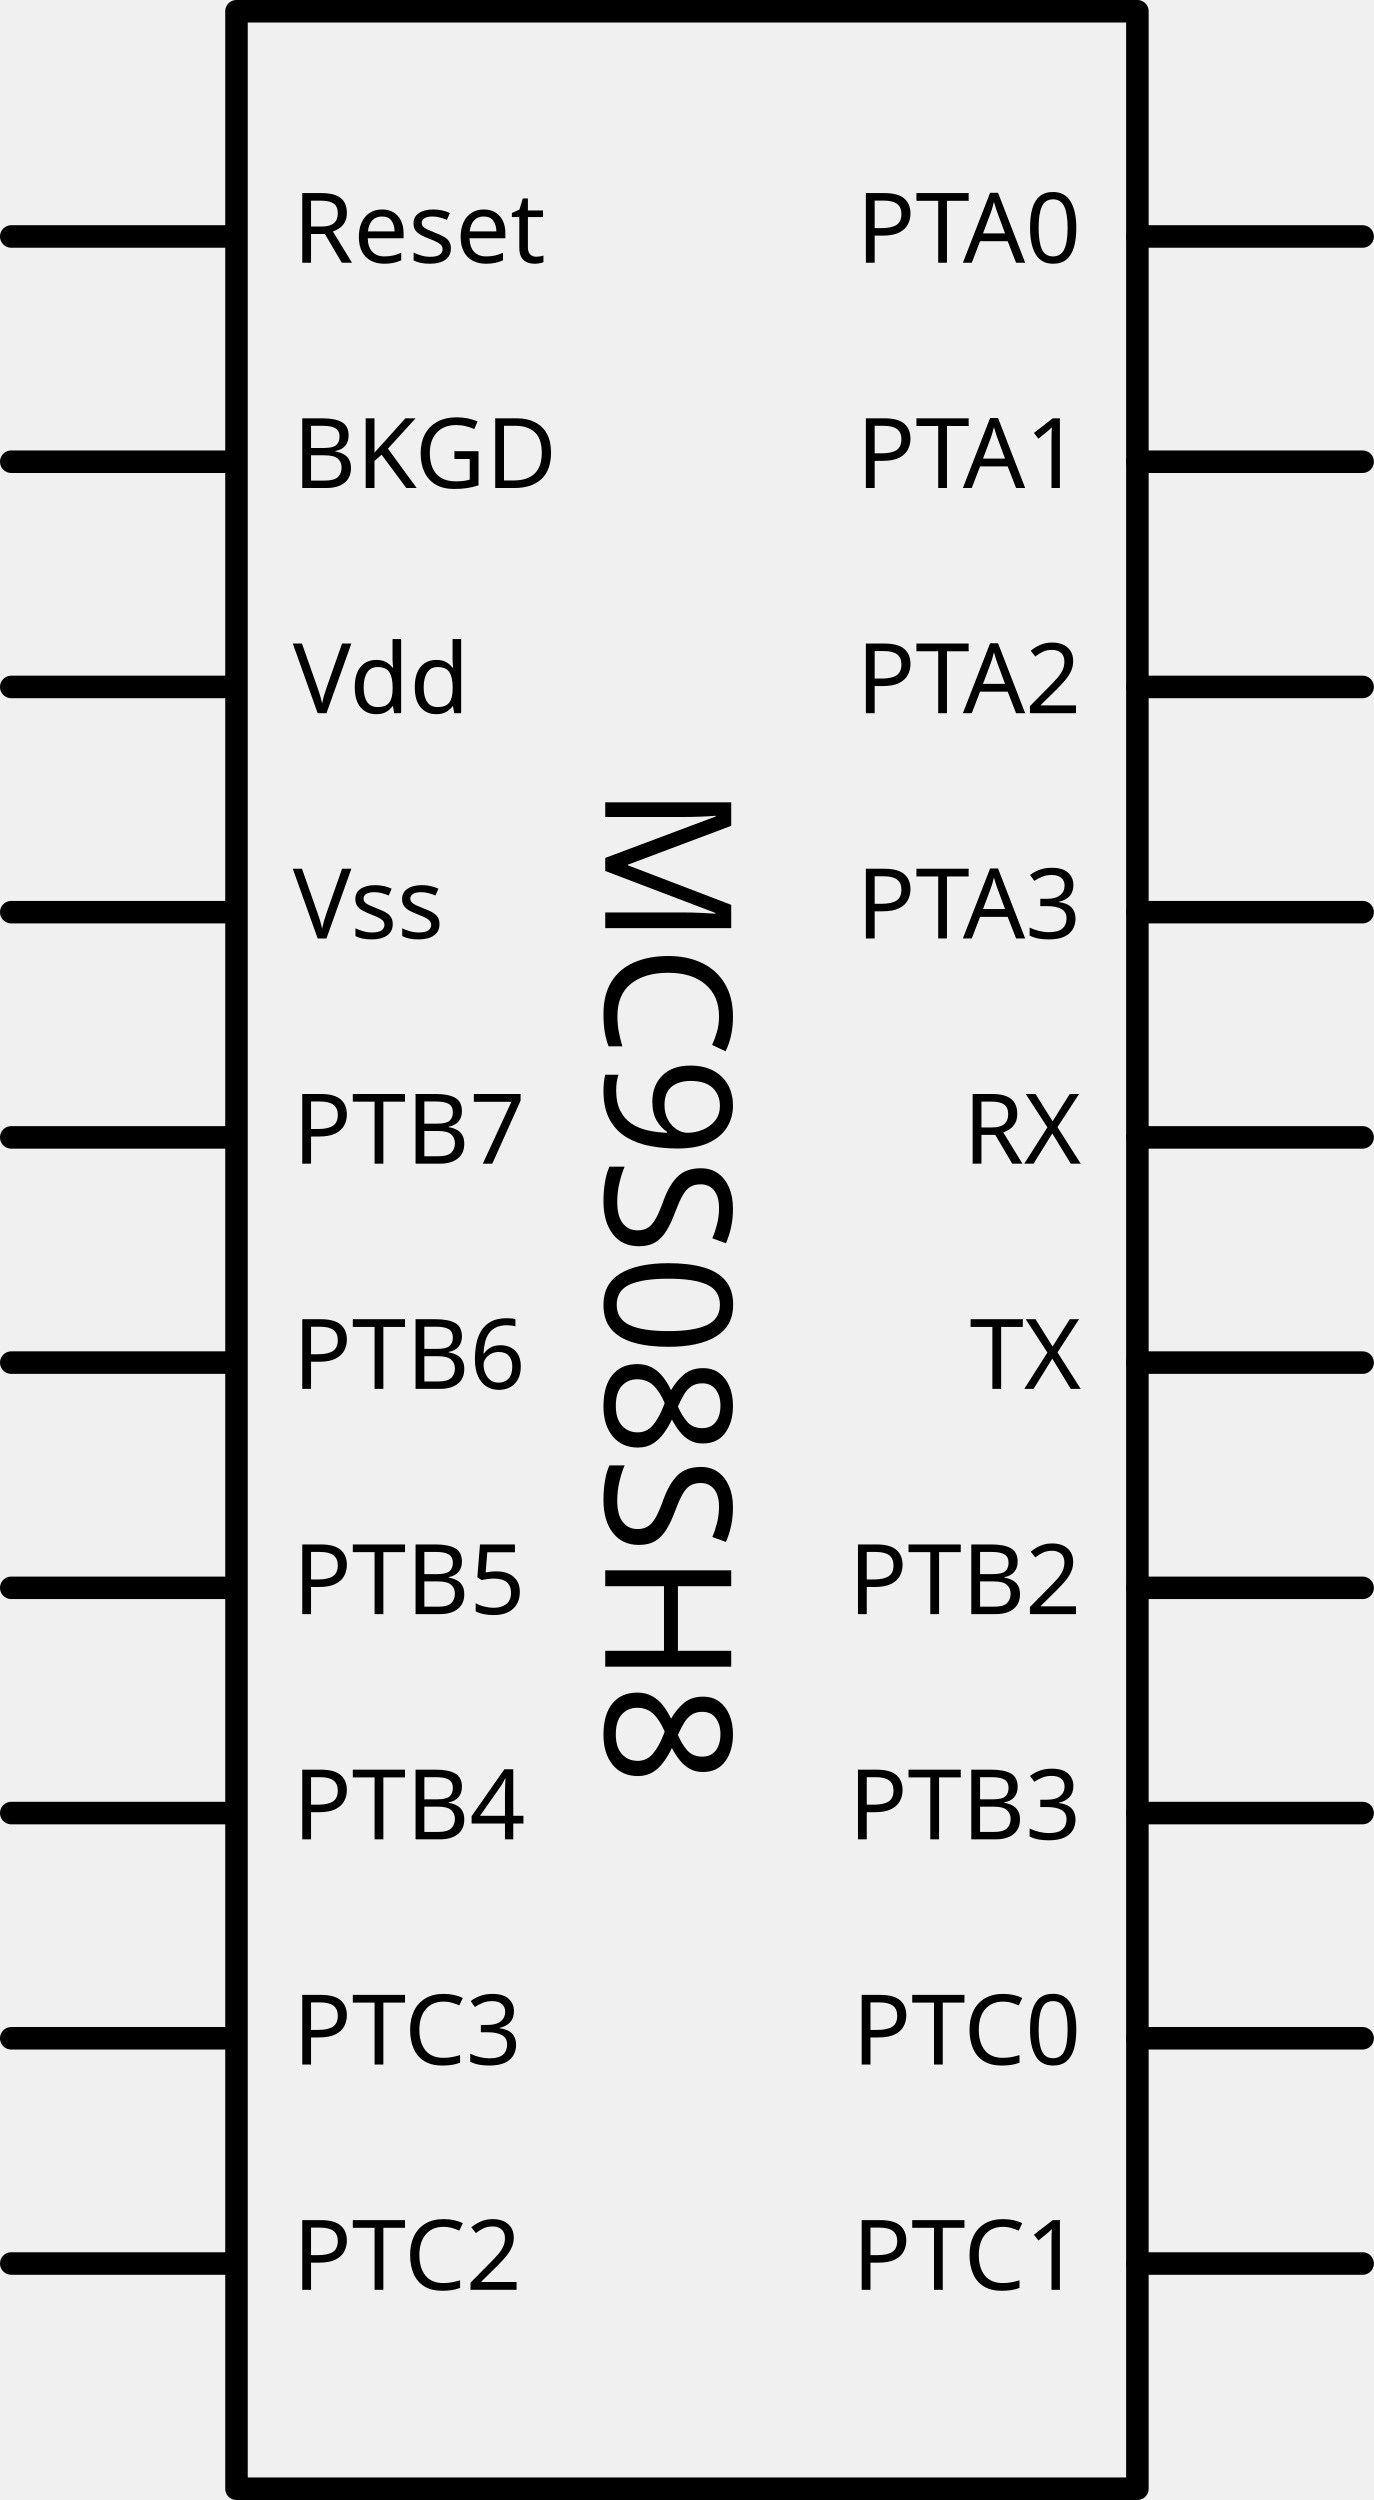
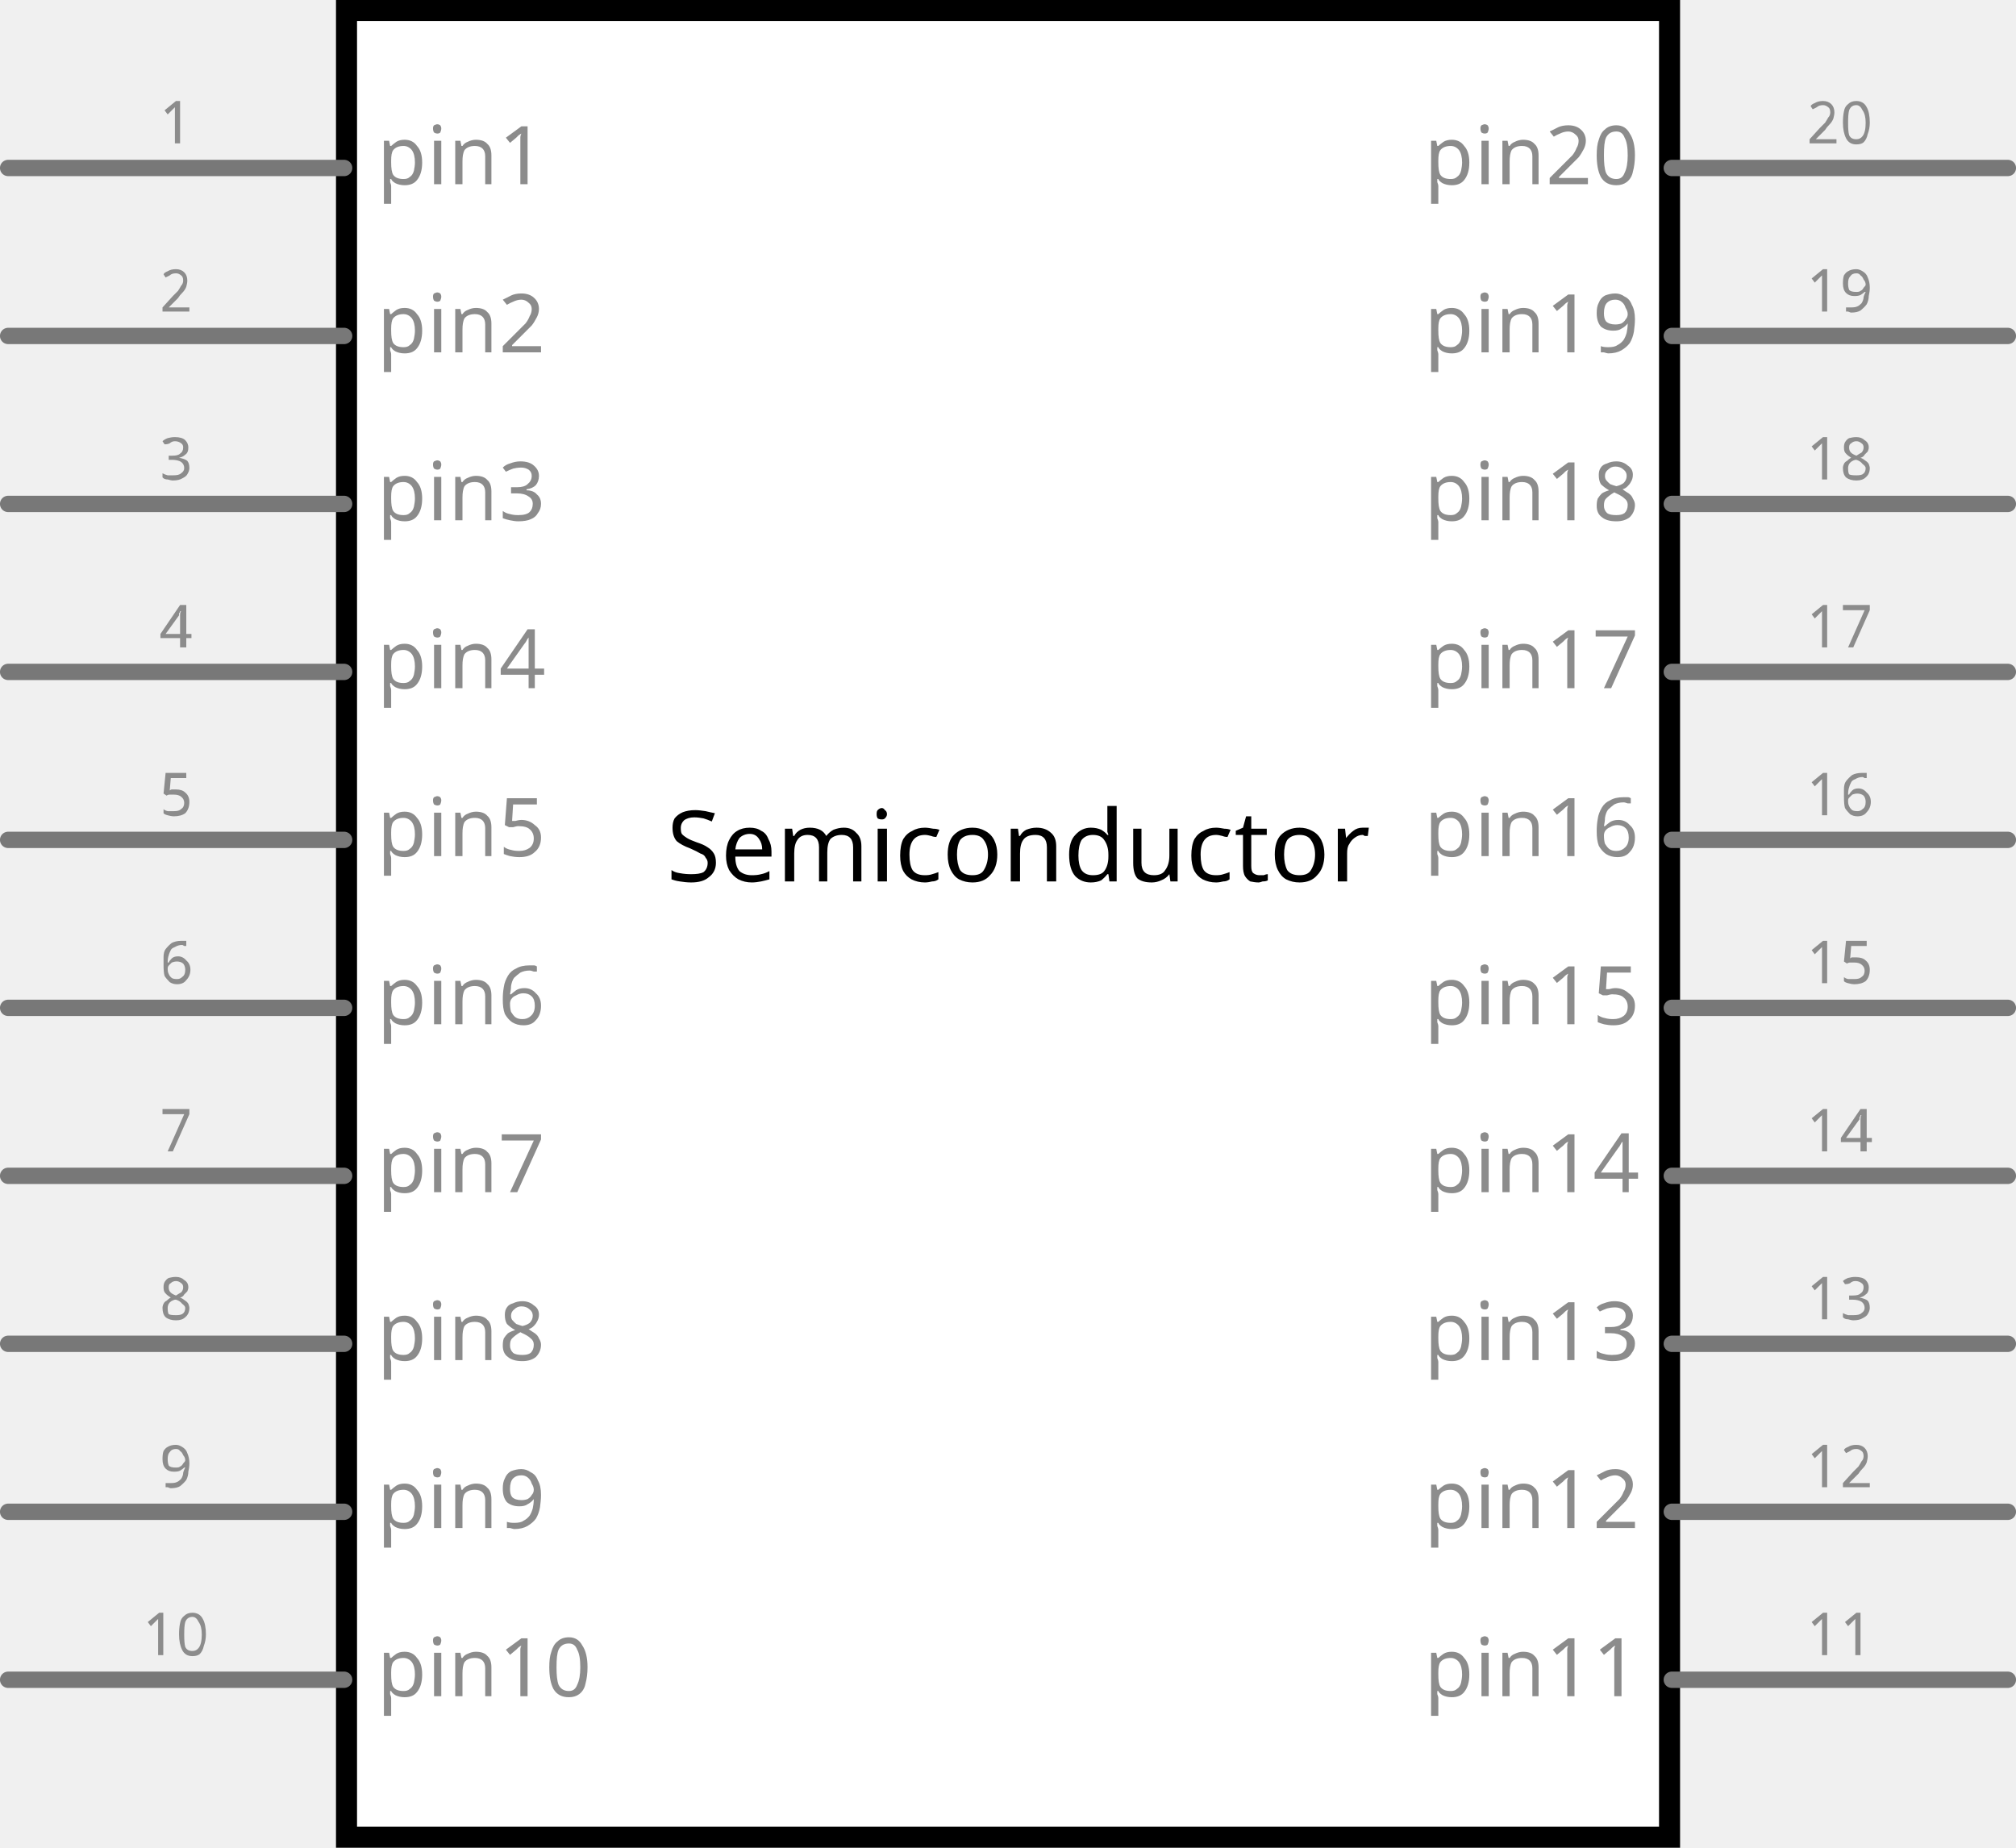
- <svg xmlns="http://www.w3.org/2000/svg" version="1.2" width="1.83in" height="3.33in" viewBox="0 0 1830 3330" id="svg2">
-   <defs id="defs110">
-     </defs>
+ <svg xmlns="http://www.w3.org/2000/svg" version="1.2" baseProfile="tiny" x="0in" y="0in" width="1.2in" height="1.1in" viewBox="0 0 30.48 27.94">
  <g id="schematic">
-     <rect x="315" y="15" fill="none" width="1200" height="3300" stroke="#000000" stroke-linejoin="round" stroke-linecap="round" stroke-width="30" id="rect5" />
-     <text id="label" x="1711.701" y="-806.171" font-size="235" style="font-size:235px;text-anchor:middle;fill:#000000;stroke:none;font-family:DroidSans" transform="matrix(0,1,-1,0,0,0)">MC9S08SH8</text>
-     <line fill="none" stroke="#000000" stroke-linejoin="round" stroke-linecap="round" stroke-width="30" x1="15" y1="315" x2="300" y2="315" id="line8" />
-     <rect x="0" y="300" fill="none" width="300" height="30" id="connector0pin" stroke-width="0" />
-     <rect x="0" y="300" fill="none" width="30" height="30" id="connector0terminal" stroke-width="0" />
-     <text id="label0" x="390" y="350" font-size="130" style="font-size:130px;text-anchor:start;fill:#000000;stroke:none;font-family:DroidSans">Reset</text>
-     <line fill="none" stroke="#000000" stroke-linejoin="round" stroke-linecap="round" stroke-width="30" x1="1515" y1="315" x2="1815" y2="315" id="line13" />
-     <rect x="1530" y="300" fill="none" width="300" height="30" id="connector19pin" stroke-width="0" />
-     <rect x="1830" y="300" fill="none" width="30" height="30" id="connector19terminal" stroke-width="0" />
-     <text id="label19" x="1440" y="350" font-size="130" style="font-size:130px;text-anchor:end;fill:#000000;stroke:none;font-family:DroidSans">PTA0</text>
-     <line fill="none" stroke="#000000" stroke-linejoin="round" stroke-linecap="round" stroke-width="30" x1="15" y1="615" x2="300" y2="615" id="line18" />
-     <rect x="0" y="600" fill="none" width="300" height="30" id="connector1pin" stroke-width="0" />
-     <rect x="0" y="600" fill="none" width="30" height="30" id="connector1terminal" stroke-width="0" />
-     <text id="label1" x="390" y="650" font-size="130" style="font-size:130px;text-anchor:start;fill:#000000;stroke:none;font-family:DroidSans">BKGD</text>
-     <line fill="none" stroke="#000000" stroke-linejoin="round" stroke-linecap="round" stroke-width="30" x1="1515" y1="615" x2="1815" y2="615" id="line23" />
-     <rect x="1530" y="600" fill="none" width="300" height="30" id="connector18pin" stroke-width="0" />
-     <rect x="1830" y="600" fill="none" width="30" height="30" id="connector18terminal" stroke-width="0" />
-     <text id="label18" x="1440" y="650" font-size="130" style="font-size:130px;text-anchor:end;fill:#000000;stroke:none;font-family:DroidSans">PTA1</text>
-     <line fill="none" stroke="#000000" stroke-linejoin="round" stroke-linecap="round" stroke-width="30" x1="15" y1="915" x2="300" y2="915" id="line28" />
-     <rect x="0" y="900" fill="none" width="300" height="30" id="connector2pin" stroke-width="0" />
-     <rect x="0" y="900" fill="none" width="30" height="30" id="connector2terminal" stroke-width="0" />
-     <text id="label2" x="390" y="950" font-size="130" style="font-size:130px;text-anchor:start;fill:#000000;stroke:none;font-family:DroidSans">Vdd</text>
-     <line fill="none" stroke="#000000" stroke-linejoin="round" stroke-linecap="round" stroke-width="30" x1="1515" y1="915" x2="1815" y2="915" id="line33" />
-     <rect x="1530" y="900" fill="none" width="300" height="30" id="connector17pin" stroke-width="0" />
-     <rect x="1830" y="900" fill="none" width="30" height="30" id="connector17terminal" stroke-width="0" />
-     <text id="label17" x="1440" y="950" font-size="130" style="font-size:130px;text-anchor:end;fill:#000000;stroke:none;font-family:DroidSans">PTA2</text>
-     <line fill="none" stroke="#000000" stroke-linejoin="round" stroke-linecap="round" stroke-width="30" x1="15" y1="1215" x2="300" y2="1215" id="line38" />
-     <rect x="0" y="1200" fill="none" width="300" height="30" id="connector3pin" stroke-width="0" />
-     <rect x="0" y="1200" fill="none" width="30" height="30" id="connector3terminal" stroke-width="0" />
-     <text id="label3" x="390" y="1250" font-size="130" style="font-size:130px;text-anchor:start;fill:#000000;stroke:none;font-family:DroidSans">Vss</text>
-     <line fill="none" stroke="#000000" stroke-linejoin="round" stroke-linecap="round" stroke-width="30" x1="1515" y1="1215" x2="1815" y2="1215" id="line43" />
-     <rect x="1530" y="1200" fill="none" width="300" height="30" id="connector16pin" stroke-width="0" />
-     <rect x="1830" y="1200" fill="none" width="30" height="30" id="connector16terminal" stroke-width="0" />
-     <text id="label16" x="1440" y="1250" font-size="130" style="font-size:130px;text-anchor:end;fill:#000000;stroke:none;font-family:DroidSans">PTA3</text>
-     <line fill="none" stroke="#000000" stroke-linejoin="round" stroke-linecap="round" stroke-width="30" x1="15" y1="1515" x2="300" y2="1515" id="line48" />
-     <rect x="0" y="1500" fill="none" width="300" height="30" id="connector4pin" stroke-width="0" />
-     <rect x="0" y="1500" fill="none" width="30" height="30" id="connector4terminal" stroke-width="0" />
-     <text id="label4" x="390" y="1550" font-size="130" style="font-size:130px;text-anchor:start;fill:#000000;stroke:none;font-family:DroidSans">PTB7</text>
-     <line fill="none" stroke="#000000" stroke-linejoin="round" stroke-linecap="round" stroke-width="30" x1="1515" y1="1515" x2="1815" y2="1515" id="line53" />
-     <rect x="1530" y="1500" fill="none" width="300" height="30" id="connector15pin" stroke-width="0" />
-     <rect x="1830" y="1500" fill="none" width="30" height="30" id="connector15terminal" stroke-width="0" />
-     <text id="label15" x="1440" y="1550" font-size="130" style="font-size:130px;text-anchor:end;fill:#000000;stroke:none;font-family:DroidSans">RX</text>
-     <line fill="none" stroke="#000000" stroke-linejoin="round" stroke-linecap="round" stroke-width="30" x1="15" y1="1815" x2="300" y2="1815" id="line58" />
-     <rect x="0" y="1800" fill="none" width="300" height="30" id="connector5pin" stroke-width="0" />
-     <rect x="0" y="1800" fill="none" width="30" height="30" id="connector5terminal" stroke-width="0" />
-     <text id="label5" x="390" y="1850" font-size="130" style="font-size:130px;text-anchor:start;fill:#000000;stroke:none;font-family:DroidSans">PTB6</text>
-     <line fill="none" stroke="#000000" stroke-linejoin="round" stroke-linecap="round" stroke-width="30" x1="1515" y1="1815" x2="1815" y2="1815" id="line63" />
-     <rect x="1530" y="1800" fill="none" width="300" height="30" id="connector14pin" stroke-width="0" />
-     <rect x="1830" y="1800" fill="none" width="30" height="30" id="connector14terminal" stroke-width="0" />
-     <text id="label14" x="1440" y="1850" font-size="130" style="font-size:130px;text-anchor:end;fill:#000000;stroke:none;font-family:DroidSans">TX</text>
-     <line fill="none" stroke="#000000" stroke-linejoin="round" stroke-linecap="round" stroke-width="30" x1="15" y1="2115" x2="300" y2="2115" id="line68" />
-     <rect x="0" y="2100" fill="none" width="300" height="30" id="connector6pin" stroke-width="0" />
-     <rect x="0" y="2100" fill="none" width="30" height="30" id="connector6terminal" stroke-width="0" />
-     <text id="label6" x="390" y="2150" font-size="130" style="font-size:130px;text-anchor:start;fill:#000000;stroke:none;font-family:DroidSans">PTB5</text>
-     <line fill="none" stroke="#000000" stroke-linejoin="round" stroke-linecap="round" stroke-width="30" x1="1515" y1="2115" x2="1815" y2="2115" id="line73" />
-     <rect x="1530" y="2100" fill="none" width="300" height="30" id="connector13pin" stroke-width="0" />
-     <rect x="1830" y="2100" fill="none" width="30" height="30" id="connector13terminal" stroke-width="0" />
-     <text id="label13" x="1440" y="2150" font-size="130" style="font-size:130px;text-anchor:end;fill:#000000;stroke:none;font-family:DroidSans">PTB2</text>
-     <line fill="none" stroke="#000000" stroke-linejoin="round" stroke-linecap="round" stroke-width="30" x1="15" y1="2415" x2="300" y2="2415" id="line78" />
-     <rect x="0" y="2400" fill="none" width="300" height="30" id="connector7pin" stroke-width="0" />
-     <rect x="0" y="2400" fill="none" width="30" height="30" id="connector7terminal" stroke-width="0" />
-     <text id="label7" x="390" y="2450" font-size="130" style="font-size:130px;text-anchor:start;fill:#000000;stroke:none;font-family:DroidSans">PTB4</text>
-     <line fill="none" stroke="#000000" stroke-linejoin="round" stroke-linecap="round" stroke-width="30" x1="1515" y1="2415" x2="1815" y2="2415" id="line83" />
-     <rect x="1530" y="2400" fill="none" width="300" height="30" id="connector12pin" stroke-width="0" />
-     <rect x="1830" y="2400" fill="none" width="30" height="30" id="connector12terminal" stroke-width="0" />
-     <text id="label12" x="1440" y="2450" font-size="130" style="font-size:130px;text-anchor:end;fill:#000000;stroke:none;font-family:DroidSans">PTB3</text>
-     <line fill="none" stroke="#000000" stroke-linejoin="round" stroke-linecap="round" stroke-width="30" x1="15" y1="2715" x2="300" y2="2715" id="line88" />
-     <rect x="0" y="2700" fill="none" width="300" height="30" id="connector8pin" stroke-width="0" />
-     <rect x="0" y="2700" fill="none" width="30" height="30" id="connector8terminal" stroke-width="0" />
-     <text id="label8" x="390" y="2750" font-size="130" style="font-size:130px;text-anchor:start;fill:#000000;stroke:none;font-family:DroidSans">PTC3</text>
-     <line fill="none" stroke="#000000" stroke-linejoin="round" stroke-linecap="round" stroke-width="30" x1="1515" y1="2715" x2="1815" y2="2715" id="line93" />
-     <rect x="1530" y="2700" fill="none" width="300" height="30" id="connector11pin" stroke-width="0" />
-     <rect x="1830" y="2700" fill="none" width="30" height="30" id="connector11terminal" stroke-width="0" />
-     <text id="label11" x="1440" y="2750" font-size="130" style="font-size:130px;text-anchor:end;fill:#000000;stroke:none;font-family:DroidSans">PTC0</text>
-     <line fill="none" stroke="#000000" stroke-linejoin="round" stroke-linecap="round" stroke-width="30" x1="15" y1="3015" x2="300" y2="3015" id="line98" />
-     <rect x="0" y="3000" fill="none" width="300" height="30" id="connector9pin" stroke-width="0" />
-     <rect x="0" y="3000" fill="none" width="30" height="30" id="connector9terminal" stroke-width="0" />
-     <text id="label9" x="390" y="3050" font-size="130" style="font-size:130px;text-anchor:start;fill:#000000;stroke:none;font-family:DroidSans">PTC2</text>
-     <line fill="none" stroke="#000000" stroke-linejoin="round" stroke-linecap="round" stroke-width="30" x1="1515" y1="3015" x2="1815" y2="3015" id="line103" />
-     <rect x="1530" y="3000" fill="none" width="300" height="30" id="connector10pin" stroke-width="0" />
-     <rect x="1830" y="3000" fill="none" width="30" height="30" id="connector10terminal" stroke-width="0" />
-     <text id="label10" x="1440" y="3050" font-size="130" style="font-size:130px;text-anchor:end;fill:#000000;stroke:none;font-family:DroidSans">PTC1</text>
+     <rect class="interior rect" x="5.239" y="0.159" width="20.003" height="27.622" fill="#FFFFFF" stroke="#000000" stroke-width="0.318" stroke-linecap="round" />
+     <line class="pin" x1="25.276" y1="2.54" x2="30.357" y2="2.54" fill="none" stroke="#787878" stroke-width="0.247" stroke-linecap="round" id="connector19pin" />
+     <text class="text" font-family="'Droid Sans'" stroke="none" stroke-width="0" fill="#8c8c8c" font-size="0.882" x="27.817" y="2.17" text-anchor="middle">20</text>
+     <text class="text" font-family="'Droid Sans'" stroke="none" stroke-width="0" fill="#8c8c8c" font-size="1.235" x="24.783" y="2.787" text-anchor="end">pin20</text>
+     <rect class="terminal" x="30.357" y="2.417" width="0.247" height="0.247" fill="none" stroke="none" stroke-width="0" id="connector19terminal" />
+     <line class="pin" x1="25.276" y1="5.08" x2="30.357" y2="5.08" fill="none" stroke="#787878" stroke-width="0.247" stroke-linecap="round" id="connector18pin" />
+     <text class="text" font-family="'Droid Sans'" stroke="none" stroke-width="0" fill="#8c8c8c" font-size="0.882" x="27.817" y="4.71" text-anchor="middle">19</text>
+     <text class="text" font-family="'Droid Sans'" stroke="none" stroke-width="0" fill="#8c8c8c" font-size="1.235" x="24.783" y="5.327" text-anchor="end">pin19</text>
+     <rect class="terminal" x="30.357" y="4.957" width="0.247" height="0.247" fill="none" stroke="none" stroke-width="0" id="connector18terminal" />
+     <line class="pin" x1="25.276" y1="7.62" x2="30.357" y2="7.62" fill="none" stroke="#787878" stroke-width="0.247" stroke-linecap="round" id="connector17pin" />
+     <text class="text" font-family="'Droid Sans'" stroke="none" stroke-width="0" fill="#8c8c8c" font-size="0.882" x="27.817" y="7.25" text-anchor="middle">18</text>
+     <text class="text" font-family="'Droid Sans'" stroke="none" stroke-width="0" fill="#8c8c8c" font-size="1.235" x="24.783" y="7.867" text-anchor="end">pin18</text>
+     <rect class="terminal" x="30.357" y="7.497" width="0.247" height="0.247" fill="none" stroke="none" stroke-width="0" id="connector17terminal" />
+     <line class="pin" x1="25.276" y1="10.16" x2="30.357" y2="10.16" fill="none" stroke="#787878" stroke-width="0.247" stroke-linecap="round" id="connector16pin" />
+     <text class="text" font-family="'Droid Sans'" stroke="none" stroke-width="0" fill="#8c8c8c" font-size="0.882" x="27.817" y="9.79" text-anchor="middle">17</text>
+     <text class="text" font-family="'Droid Sans'" stroke="none" stroke-width="0" fill="#8c8c8c" font-size="1.235" x="24.783" y="10.407" text-anchor="end">pin17</text>
+     <rect class="terminal" x="30.357" y="10.037" width="0.247" height="0.247" fill="none" stroke="none" stroke-width="0" id="connector16terminal" />
+     <line class="pin" x1="25.276" y1="12.7" x2="30.357" y2="12.7" fill="none" stroke="#787878" stroke-width="0.247" stroke-linecap="round" id="connector15pin" />
+     <text class="text" font-family="'Droid Sans'" stroke="none" stroke-width="0" fill="#8c8c8c" font-size="0.882" x="27.817" y="12.33" text-anchor="middle">16</text>
+     <text class="text" font-family="'Droid Sans'" stroke="none" stroke-width="0" fill="#8c8c8c" font-size="1.235" x="24.783" y="12.947" text-anchor="end">pin16</text>
+     <rect class="terminal" x="30.357" y="12.576" width="0.247" height="0.247" fill="none" stroke="none" stroke-width="0" id="connector15terminal" />
+     <line class="pin" x1="25.276" y1="15.24" x2="30.357" y2="15.24" fill="none" stroke="#787878" stroke-width="0.247" stroke-linecap="round" id="connector14pin" />
+     <text class="text" font-family="'Droid Sans'" stroke="none" stroke-width="0" fill="#8c8c8c" font-size="0.882" x="27.817" y="14.87" text-anchor="middle">15</text>
+     <text class="text" font-family="'Droid Sans'" stroke="none" stroke-width="0" fill="#8c8c8c" font-size="1.235" x="24.783" y="15.487" text-anchor="end">pin15</text>
+     <rect class="terminal" x="30.357" y="15.117" width="0.247" height="0.247" fill="none" stroke="none" stroke-width="0" id="connector14terminal" />
+     <line class="pin" x1="25.276" y1="17.78" x2="30.357" y2="17.78" fill="none" stroke="#787878" stroke-width="0.247" stroke-linecap="round" id="connector13pin" />
+     <text class="text" font-family="'Droid Sans'" stroke="none" stroke-width="0" fill="#8c8c8c" font-size="0.882" x="27.817" y="17.41" text-anchor="middle">14</text>
+     <text class="text" font-family="'Droid Sans'" stroke="none" stroke-width="0" fill="#8c8c8c" font-size="1.235" x="24.783" y="18.027" text-anchor="end">pin14</text>
+     <rect class="terminal" x="30.357" y="17.657" width="0.247" height="0.247" fill="none" stroke="none" stroke-width="0" id="connector13terminal" />
+     <line class="pin" x1="25.276" y1="20.32" x2="30.357" y2="20.32" fill="none" stroke="#787878" stroke-width="0.247" stroke-linecap="round" id="connector12pin" />
+     <text class="text" font-family="'Droid Sans'" stroke="none" stroke-width="0" fill="#8c8c8c" font-size="0.882" x="27.817" y="19.95" text-anchor="middle">13</text>
+     <text class="text" font-family="'Droid Sans'" stroke="none" stroke-width="0" fill="#8c8c8c" font-size="1.235" x="24.783" y="20.567" text-anchor="end">pin13</text>
+     <rect class="terminal" x="30.357" y="20.197" width="0.247" height="0.247" fill="none" stroke="none" stroke-width="0" id="connector12terminal" />
+     <line class="pin" x1="25.276" y1="22.86" x2="30.357" y2="22.86" fill="none" stroke="#787878" stroke-width="0.247" stroke-linecap="round" id="connector11pin" />
+     <text class="text" font-family="'Droid Sans'" stroke="none" stroke-width="0" fill="#8c8c8c" font-size="0.882" x="27.817" y="22.49" text-anchor="middle">12</text>
+     <text class="text" font-family="'Droid Sans'" stroke="none" stroke-width="0" fill="#8c8c8c" font-size="1.235" x="24.783" y="23.107" text-anchor="end">pin12</text>
+     <rect class="terminal" x="30.357" y="22.736" width="0.247" height="0.247" fill="none" stroke="none" stroke-width="0" id="connector11terminal" />
+     <line class="pin" x1="25.276" y1="25.4" x2="30.357" y2="25.4" fill="none" stroke="#787878" stroke-width="0.247" stroke-linecap="round" id="connector10pin" />
+     <text class="text" font-family="'Droid Sans'" stroke="none" stroke-width="0" fill="#8c8c8c" font-size="0.882" x="27.817" y="25.03" text-anchor="middle">11</text>
+     <text class="text" font-family="'Droid Sans'" stroke="none" stroke-width="0" fill="#8c8c8c" font-size="1.235" x="24.783" y="25.647" text-anchor="end">pin11</text>
+     <rect class="terminal" x="30.357" y="25.276" width="0.247" height="0.247" fill="none" stroke="none" stroke-width="0" id="connector10terminal" />
+     <line class="pin" x1="0.123" y1="2.54" x2="5.203" y2="2.54" fill="none" stroke="#787878" stroke-width="0.247" stroke-linecap="round" id="connector0pin" />
+     <text class="text" font-family="'Droid Sans'" stroke="none" stroke-width="0" fill="#8c8c8c" font-size="0.882" x="2.663" y="2.17" text-anchor="middle">1</text>
+     <text class="text" font-family="'Droid Sans'" stroke="none" stroke-width="0" fill="#8c8c8c" font-size="1.235" x="5.697" y="2.787" text-anchor="start">pin1</text>
+     <rect class="terminal" x="-0.123" y="2.417" width="0.247" height="0.247" fill="none" stroke="none" stroke-width="0" id="connector0terminal" />
+     <line class="pin" x1="0.123" y1="5.08" x2="5.203" y2="5.08" fill="none" stroke="#787878" stroke-width="0.247" stroke-linecap="round" id="connector1pin" />
+     <text class="text" font-family="'Droid Sans'" stroke="none" stroke-width="0" fill="#8c8c8c" font-size="0.882" x="2.663" y="4.71" text-anchor="middle">2</text>
+     <text class="text" font-family="'Droid Sans'" stroke="none" stroke-width="0" fill="#8c8c8c" font-size="1.235" x="5.697" y="5.327" text-anchor="start">pin2</text>
+     <rect class="terminal" x="-0.123" y="4.957" width="0.247" height="0.247" fill="none" stroke="none" stroke-width="0" id="connector1terminal" />
+     <line class="pin" x1="0.123" y1="7.62" x2="5.203" y2="7.62" fill="none" stroke="#787878" stroke-width="0.247" stroke-linecap="round" id="connector2pin" />
+     <text class="text" font-family="'Droid Sans'" stroke="none" stroke-width="0" fill="#8c8c8c" font-size="0.882" x="2.663" y="7.25" text-anchor="middle">3</text>
+     <text class="text" font-family="'Droid Sans'" stroke="none" stroke-width="0" fill="#8c8c8c" font-size="1.235" x="5.697" y="7.867" text-anchor="start">pin3</text>
+     <rect class="terminal" x="-0.123" y="7.497" width="0.247" height="0.247" fill="none" stroke="none" stroke-width="0" id="connector2terminal" />
+     <line class="pin" x1="0.123" y1="10.16" x2="5.203" y2="10.16" fill="none" stroke="#787878" stroke-width="0.247" stroke-linecap="round" id="connector3pin" />
+     <text class="text" font-family="'Droid Sans'" stroke="none" stroke-width="0" fill="#8c8c8c" font-size="0.882" x="2.663" y="9.79" text-anchor="middle">4</text>
+     <text class="text" font-family="'Droid Sans'" stroke="none" stroke-width="0" fill="#8c8c8c" font-size="1.235" x="5.697" y="10.407" text-anchor="start">pin4</text>
+     <rect class="terminal" x="-0.123" y="10.037" width="0.247" height="0.247" fill="none" stroke="none" stroke-width="0" id="connector3terminal" />
+     <line class="pin" x1="0.123" y1="12.7" x2="5.203" y2="12.7" fill="none" stroke="#787878" stroke-width="0.247" stroke-linecap="round" id="connector4pin" />
+     <text class="text" font-family="'Droid Sans'" stroke="none" stroke-width="0" fill="#8c8c8c" font-size="0.882" x="2.663" y="12.33" text-anchor="middle">5</text>
+     <text class="text" font-family="'Droid Sans'" stroke="none" stroke-width="0" fill="#8c8c8c" font-size="1.235" x="5.697" y="12.947" text-anchor="start">pin5</text>
+     <rect class="terminal" x="-0.123" y="12.576" width="0.247" height="0.247" fill="none" stroke="none" stroke-width="0" id="connector4terminal" />
+     <line class="pin" x1="0.123" y1="15.24" x2="5.203" y2="15.24" fill="none" stroke="#787878" stroke-width="0.247" stroke-linecap="round" id="connector5pin" />
+     <text class="text" font-family="'Droid Sans'" stroke="none" stroke-width="0" fill="#8c8c8c" font-size="0.882" x="2.663" y="14.87" text-anchor="middle">6</text>
+     <text class="text" font-family="'Droid Sans'" stroke="none" stroke-width="0" fill="#8c8c8c" font-size="1.235" x="5.697" y="15.487" text-anchor="start">pin6</text>
+     <rect class="terminal" x="-0.123" y="15.117" width="0.247" height="0.247" fill="none" stroke="none" stroke-width="0" id="connector5terminal" />
+     <line class="pin" x1="0.123" y1="17.78" x2="5.203" y2="17.78" fill="none" stroke="#787878" stroke-width="0.247" stroke-linecap="round" id="connector6pin" />
+     <text class="text" font-family="'Droid Sans'" stroke="none" stroke-width="0" fill="#8c8c8c" font-size="0.882" x="2.663" y="17.41" text-anchor="middle">7</text>
+     <text class="text" font-family="'Droid Sans'" stroke="none" stroke-width="0" fill="#8c8c8c" font-size="1.235" x="5.697" y="18.027" text-anchor="start">pin7</text>
+     <rect class="terminal" x="-0.123" y="17.657" width="0.247" height="0.247" fill="none" stroke="none" stroke-width="0" id="connector6terminal" />
+     <line class="pin" x1="0.123" y1="20.32" x2="5.203" y2="20.32" fill="none" stroke="#787878" stroke-width="0.247" stroke-linecap="round" id="connector7pin" />
+     <text class="text" font-family="'Droid Sans'" stroke="none" stroke-width="0" fill="#8c8c8c" font-size="0.882" x="2.663" y="19.95" text-anchor="middle">8</text>
+     <text class="text" font-family="'Droid Sans'" stroke="none" stroke-width="0" fill="#8c8c8c" font-size="1.235" x="5.697" y="20.567" text-anchor="start">pin8</text>
+     <rect class="terminal" x="-0.123" y="20.197" width="0.247" height="0.247" fill="none" stroke="none" stroke-width="0" id="connector7terminal" />
+     <line class="pin" x1="0.123" y1="22.86" x2="5.203" y2="22.86" fill="none" stroke="#787878" stroke-width="0.247" stroke-linecap="round" id="connector8pin" />
+     <text class="text" font-family="'Droid Sans'" stroke="none" stroke-width="0" fill="#8c8c8c" font-size="0.882" x="2.663" y="22.49" text-anchor="middle">9</text>
+     <text class="text" font-family="'Droid Sans'" stroke="none" stroke-width="0" fill="#8c8c8c" font-size="1.235" x="5.697" y="23.107" text-anchor="start">pin9</text>
+     <rect class="terminal" x="-0.123" y="22.736" width="0.247" height="0.247" fill="none" stroke="none" stroke-width="0" id="connector8terminal" />
+     <line class="pin" x1="0.123" y1="25.4" x2="5.203" y2="25.4" fill="none" stroke="#787878" stroke-width="0.247" stroke-linecap="round" id="connector9pin" />
+     <text class="text" font-family="'Droid Sans'" stroke="none" stroke-width="0" fill="#8c8c8c" font-size="0.882" x="2.663" y="25.03" text-anchor="middle">10</text>
+     <text class="text" font-family="'Droid Sans'" stroke="none" stroke-width="0" fill="#8c8c8c" font-size="1.235" x="5.697" y="25.647" text-anchor="start">pin10</text>
+     <rect class="terminal" x="-0.123" y="25.276" width="0.247" height="0.247" fill="none" stroke="none" stroke-width="0" id="connector9terminal" />
+     <text class="text" id="label" font-family="'Droid Sans'" stroke="none" stroke-width="0" fill="#000000" font-size="1.499" x="15.399" y="13.329" text-anchor="middle">Semiconductor</text>
  </g>
</svg>
